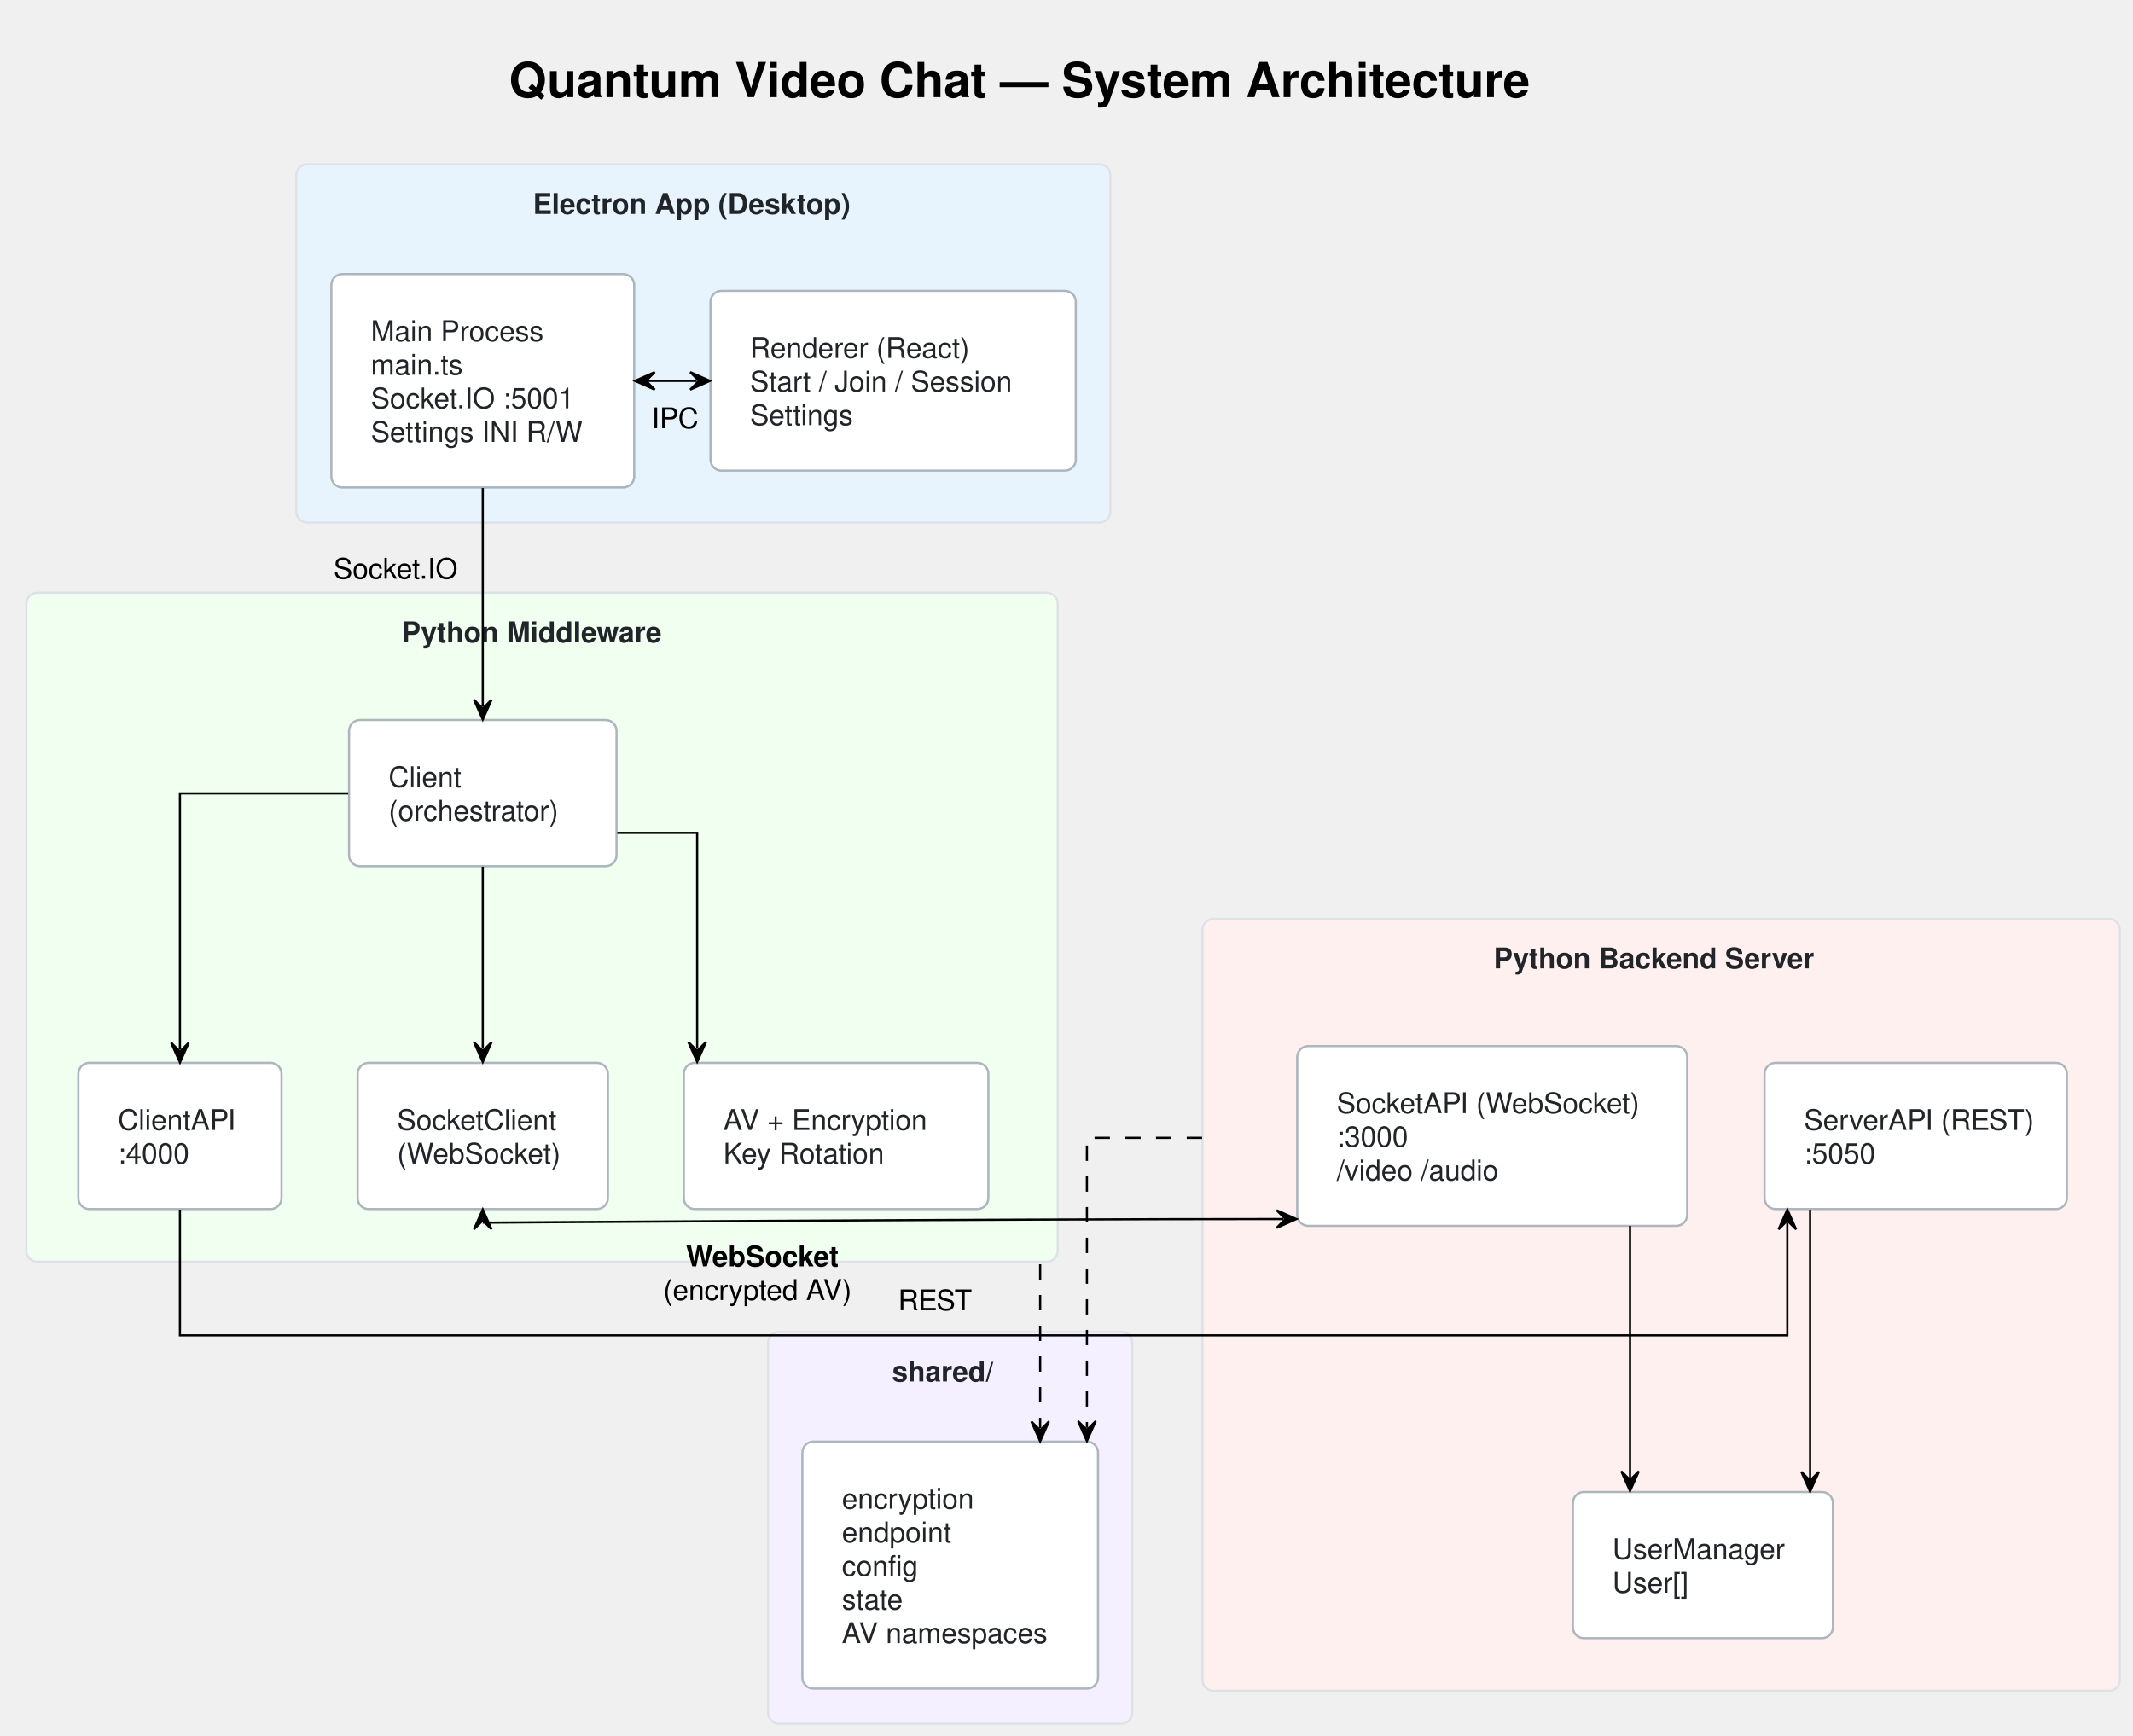
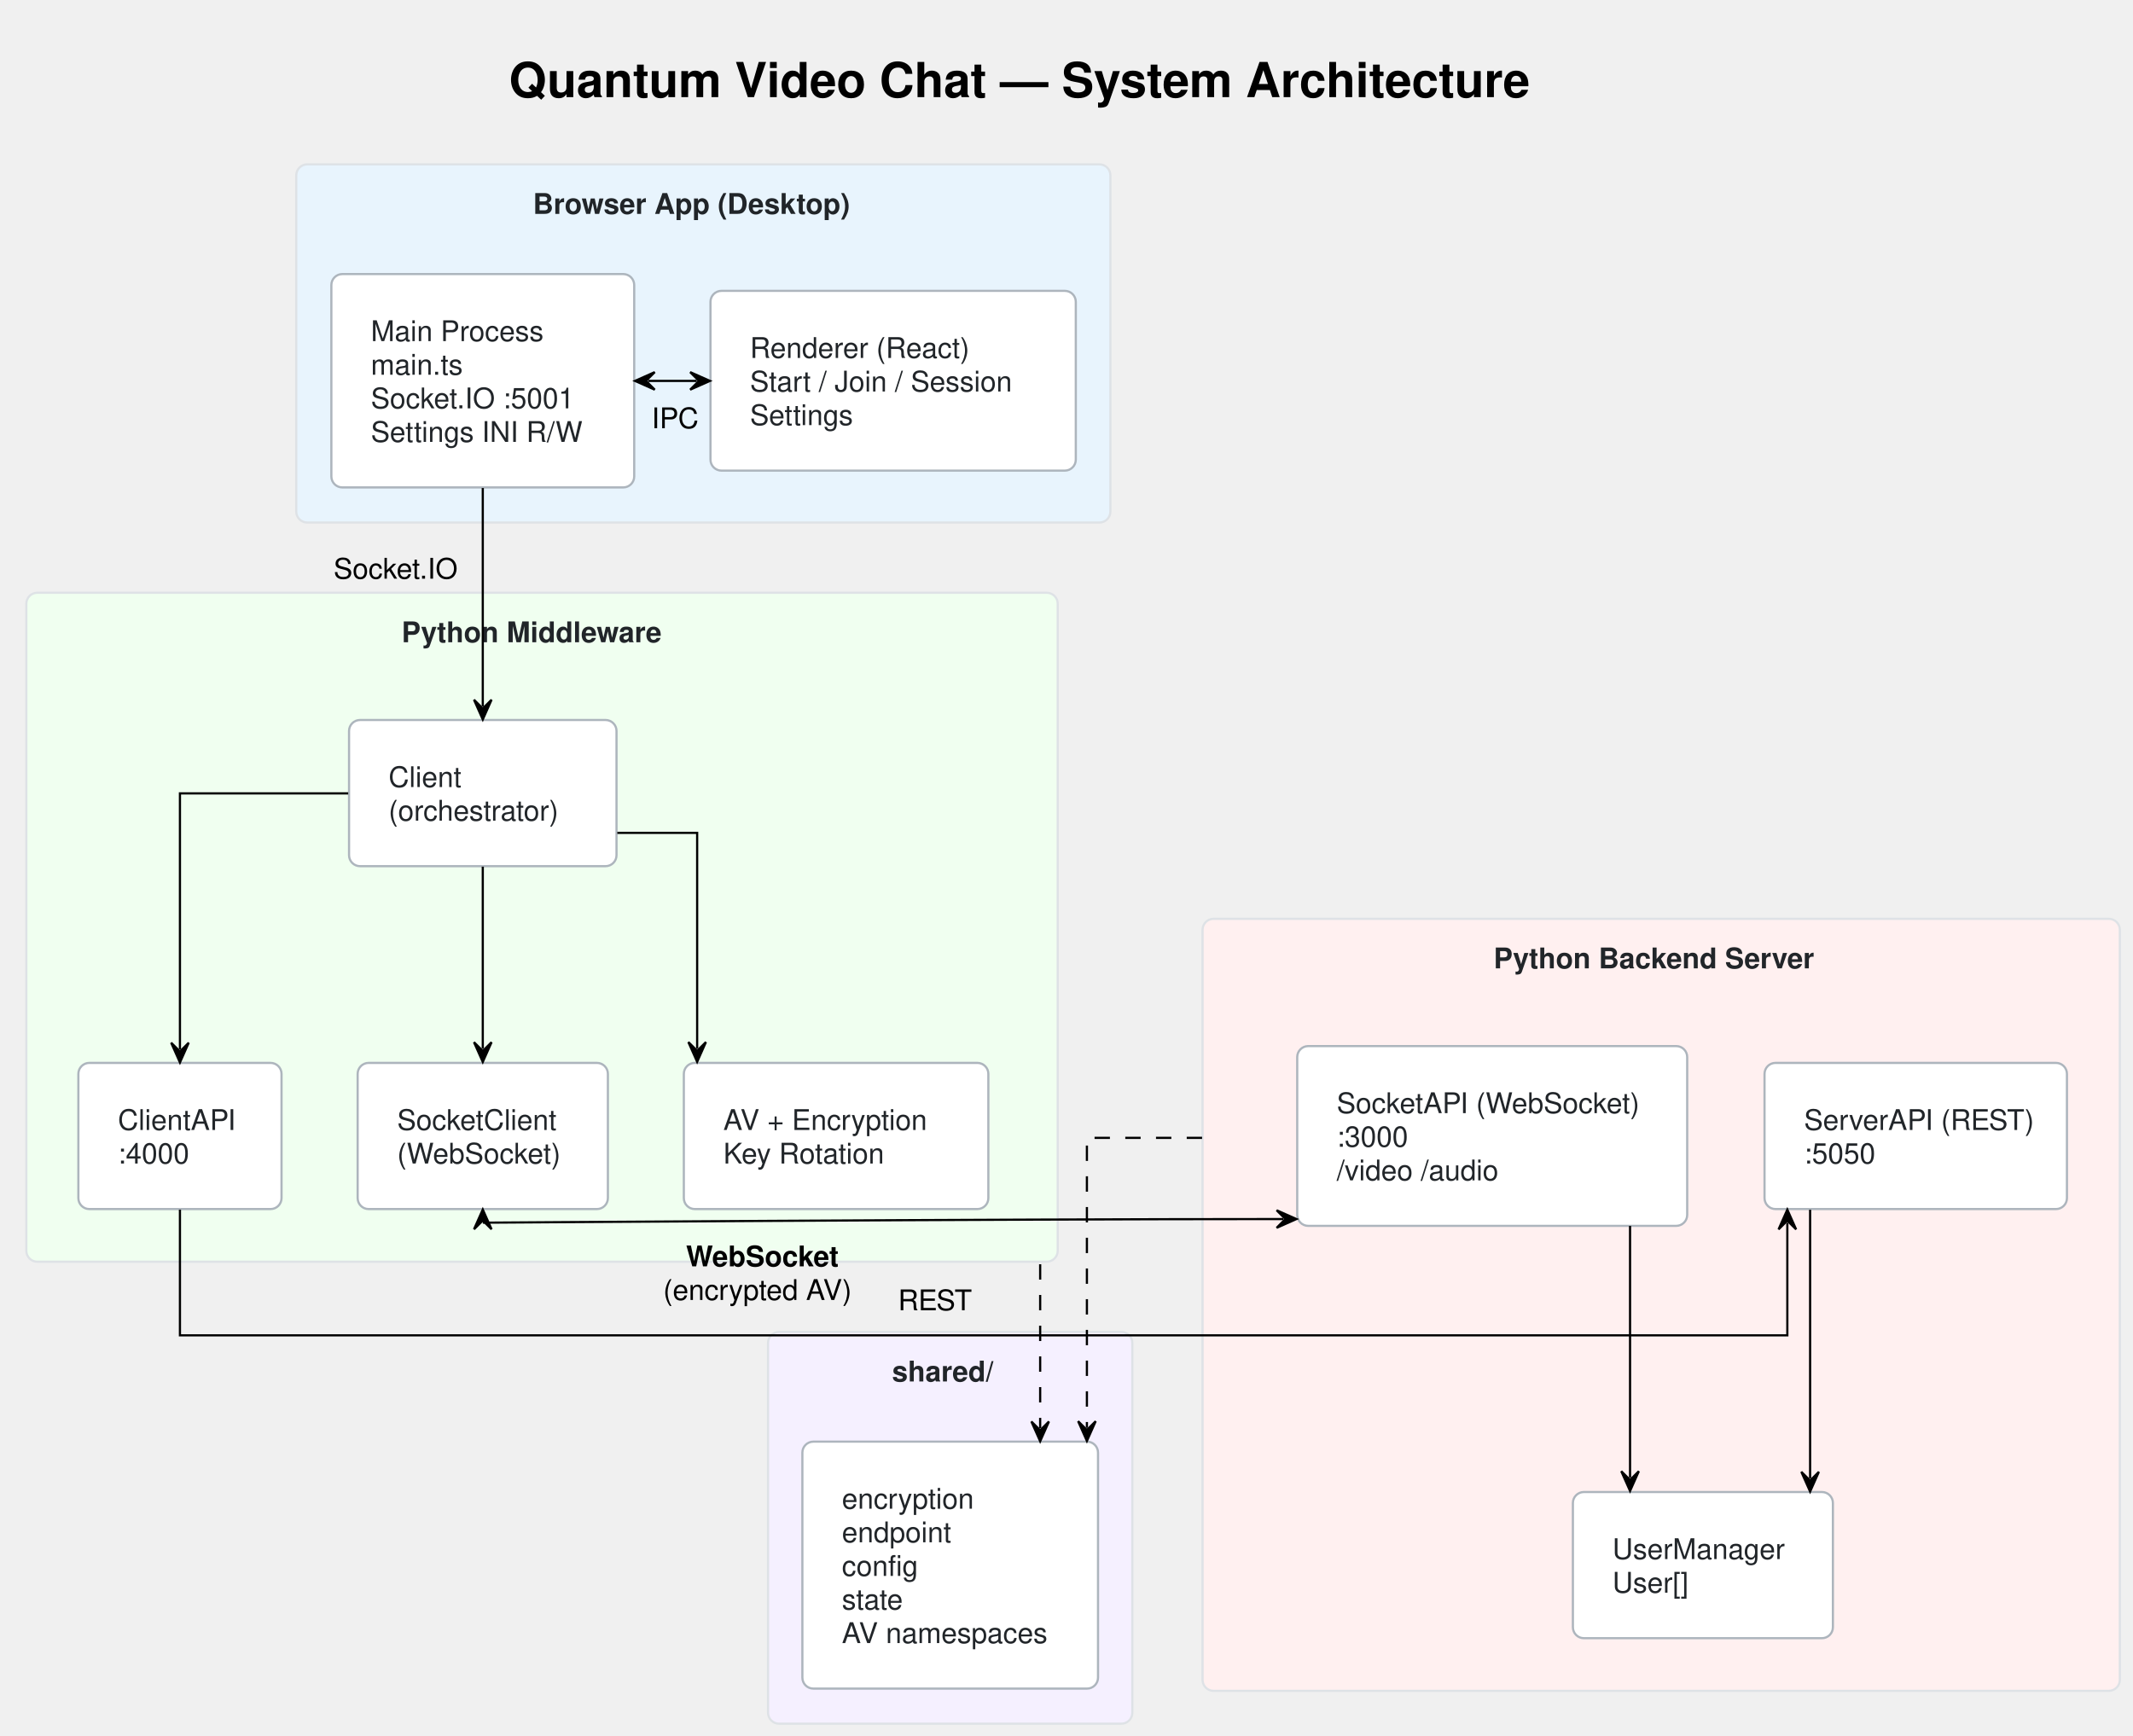
<svg xmlns="http://www.w3.org/2000/svg" contentStyleType="text/css" data-diagram-type="DESCRIPTION" height="791px" preserveAspectRatio="none" style="width:972px;height:791px;" version="1.1" viewBox="0 0 972 791" width="972px" zoomAndPan="magnify">
  <defs />
  <g>
    <g class="title" data-source-line="28">
      <text fill="#000000" font-family="'Segoe UI, Helvetica, Arial, sans-serif'" font-size="22" font-weight="bold" lengthAdjust="spacing" textLength="499.179" x="231.911" y="44.27">Quantum Video Chat — System Architecture</text>
    </g>
-     <g class="cluster" data-qualified-name="electron" data-source-line="30" id="ent0002">
+     <g class="cluster" data-qualified-name="browser" data-source-line="30" id="ent0002">
      <rect fill="#E8F4FD" height="163.24" rx="5" ry="5" style="stroke:#DEE2E6;stroke-width:1;" width="371" x="135" y="74.91" />
-       <text fill="#212529" font-family="'Segoe UI, Helvetica, Arial, sans-serif'" font-size="13" font-weight="bold" lengthAdjust="spacing" textLength="155.283" x="242.859" y="97.478">Electron App (Desktop)</text>
+       <text fill="#212529" font-family="'Segoe UI, Helvetica, Arial, sans-serif'" font-size="13" font-weight="bold" lengthAdjust="spacing" textLength="155.283" x="242.859" y="97.478">Browser App (Desktop)</text>
    </g>
    <g class="cluster" data-qualified-name="mw" data-source-line="36" id="ent0006">
      <rect fill="#F0FFF0" height="304.9" rx="5" ry="5" style="stroke:#DEE2E6;stroke-width:1;" width="470" x="12" y="270.15" />
      <text fill="#212529" font-family="'Segoe UI, Helvetica, Arial, sans-serif'" font-size="13" font-weight="bold" lengthAdjust="spacing" textLength="127.969" x="183.016" y="292.719">Python Middleware</text>
    </g>
    <g class="cluster" data-qualified-name="backend" data-source-line="46" id="ent0014">
      <rect fill="#FFF0F0" height="351.86" rx="5" ry="5" style="stroke:#DEE2E6;stroke-width:1;" width="418" x="548" y="418.77" />
      <text fill="#212529" font-family="'Segoe UI, Helvetica, Arial, sans-serif'" font-size="13" font-weight="bold" lengthAdjust="spacing" textLength="152.706" x="680.647" y="441.339">Python Backend Server</text>
    </g>
    <g class="cluster" data-qualified-name="shared" data-source-line="54" id="ent0020">
      <rect fill="#F5F0FF" height="178.55" rx="5" ry="5" style="stroke:#DEE2E6;stroke-width:1;" width="166" x="350" y="607.05" />
      <text fill="#212529" font-family="'Segoe UI, Helvetica, Arial, sans-serif'" font-size="13" font-weight="bold" lengthAdjust="spacing" textLength="53.022" x="406.489" y="629.619">shared/</text>
    </g>
-     <g class="entity" data-qualified-name="electron.main" data-source-line="31" id="ent0003">
+     <g class="entity" data-qualified-name="browser.main" data-source-line="31" id="ent0003">
      <rect fill="#FFFFFF" height="97.242" rx="5" ry="5" style="stroke:#ADB5BD;stroke-width:1;" width="138.007" x="151" y="124.91" />
      <text fill="#212529" font-family="'Segoe UI, Helvetica, Arial, sans-serif'" font-size="13" lengthAdjust="spacing" textLength="81.961" x="169" y="155.478">Main Process</text>
      <text fill="#212529" font-family="'Segoe UI, Helvetica, Arial, sans-serif'" font-size="13" lengthAdjust="spacing" textLength="46.744" x="169" y="170.789">main.ts</text>
      <text fill="#212529" font-family="'Segoe UI, Helvetica, Arial, sans-serif'" font-size="13" lengthAdjust="spacing" textLength="100.414" x="169" y="186.1">Socket.IO :5001</text>
      <text fill="#212529" font-family="'Segoe UI, Helvetica, Arial, sans-serif'" font-size="13" lengthAdjust="spacing" textLength="102.007" x="169" y="201.41">Settings INI R/W</text>
    </g>
-     <g class="entity" data-qualified-name="electron.renderer" data-source-line="32" id="ent0004">
+     <g class="entity" data-qualified-name="browser.renderer" data-source-line="32" id="ent0004">
      <rect fill="#FFFFFF" height="81.932" rx="5" ry="5" style="stroke:#ADB5BD;stroke-width:1;" width="166.476" x="323.76" y="132.56" />
      <text fill="#212529" font-family="'Segoe UI, Helvetica, Arial, sans-serif'" font-size="13" lengthAdjust="spacing" textLength="103.568" x="341.76" y="163.129">Renderer (React)</text>
      <text fill="#212529" font-family="'Segoe UI, Helvetica, Arial, sans-serif'" font-size="13" lengthAdjust="spacing" textLength="130.476" x="341.76" y="178.439">Start / Join / Session</text>
      <text fill="#212529" font-family="'Segoe UI, Helvetica, Arial, sans-serif'" font-size="13" lengthAdjust="spacing" textLength="50.527" x="341.76" y="193.75">Settings</text>
    </g>
    <g class="entity" data-qualified-name="mw.client" data-source-line="37" id="ent0007">
      <rect fill="#FFFFFF" height="66.621" rx="5" ry="5" style="stroke:#ADB5BD;stroke-width:1;" width="121.884" x="159.06" y="328.15" />
      <text fill="#212529" font-family="'Segoe UI, Helvetica, Arial, sans-serif'" font-size="13" lengthAdjust="spacing" textLength="36.683" x="177.06" y="358.719">Client</text>
      <text fill="#212529" font-family="'Segoe UI, Helvetica, Arial, sans-serif'" font-size="13" lengthAdjust="spacing" textLength="85.884" x="177.06" y="374.029">(orchestrator)</text>
    </g>
    <g class="entity" data-qualified-name="mw.clientapi" data-source-line="38" id="ent0008">
      <rect fill="#FFFFFF" height="66.621" rx="5" ry="5" style="stroke:#ADB5BD;stroke-width:1;" width="92.583" x="35.71" y="484.43" />
      <text fill="#212529" font-family="'Segoe UI, Helvetica, Arial, sans-serif'" font-size="13" lengthAdjust="spacing" textLength="56.583" x="53.71" y="514.999">ClientAPI</text>
      <text fill="#212529" font-family="'Segoe UI, Helvetica, Arial, sans-serif'" font-size="13" lengthAdjust="spacing" textLength="36.994" x="53.71" y="530.309">:4000</text>
    </g>
    <g class="entity" data-qualified-name="mw.socketclient" data-source-line="39" id="ent0009">
      <rect fill="#FFFFFF" height="66.621" rx="5" ry="5" style="stroke:#ADB5BD;stroke-width:1;" width="114.032" x="162.98" y="484.43" />
      <text fill="#212529" font-family="'Segoe UI, Helvetica, Arial, sans-serif'" font-size="13" lengthAdjust="spacing" textLength="78.032" x="180.98" y="514.999">SocketClient</text>
      <text fill="#212529" font-family="'Segoe UI, Helvetica, Arial, sans-serif'" font-size="13" lengthAdjust="spacing" textLength="76.35" x="180.98" y="530.309">(WebSocket)</text>
    </g>
    <g class="entity" data-qualified-name="mw.av" data-source-line="40" id="ent0010">
      <rect fill="#FFFFFF" height="66.621" rx="5" ry="5" style="stroke:#ADB5BD;stroke-width:1;" width="138.769" x="311.62" y="484.43" />
      <text fill="#212529" font-family="'Segoe UI, Helvetica, Arial, sans-serif'" font-size="13" lengthAdjust="spacing" textLength="102.769" x="329.62" y="514.999">AV + Encryption</text>
      <text fill="#212529" font-family="'Segoe UI, Helvetica, Arial, sans-serif'" font-size="13" lengthAdjust="spacing" textLength="79.555" x="329.62" y="530.309">Key Rotation</text>
    </g>
    <g class="entity" data-qualified-name="backend.restapi" data-source-line="47" id="ent0015">
      <rect fill="#FFFFFF" height="66.621" rx="5" ry="5" style="stroke:#ADB5BD;stroke-width:1;" width="137.81" x="804.09" y="484.43" />
      <text fill="#212529" font-family="'Segoe UI, Helvetica, Arial, sans-serif'" font-size="13" lengthAdjust="spacing" textLength="101.81" x="822.09" y="514.999">ServerAPI (REST)</text>
      <text fill="#212529" font-family="'Segoe UI, Helvetica, Arial, sans-serif'" font-size="13" lengthAdjust="spacing" textLength="36.994" x="822.09" y="530.309">:5050</text>
    </g>
    <g class="entity" data-qualified-name="backend.socketapi" data-source-line="48" id="ent0016">
      <rect fill="#FFFFFF" height="81.932" rx="5" ry="5" style="stroke:#ADB5BD;stroke-width:1;" width="177.711" x="591.14" y="476.77" />
      <text fill="#212529" font-family="'Segoe UI, Helvetica, Arial, sans-serif'" font-size="13" lengthAdjust="spacing" textLength="141.711" x="609.14" y="507.339">SocketAPI (WebSocket)</text>
      <text fill="#212529" font-family="'Segoe UI, Helvetica, Arial, sans-serif'" font-size="13" lengthAdjust="spacing" textLength="36.994" x="609.14" y="522.649">:3000</text>
      <text fill="#212529" font-family="'Segoe UI, Helvetica, Arial, sans-serif'" font-size="13" lengthAdjust="spacing" textLength="90.93" x="609.14" y="537.96">/video  /audio</text>
    </g>
    <g class="entity" data-qualified-name="backend.usermgr" data-source-line="49" id="ent0017">
      <rect fill="#FFFFFF" height="66.621" rx="5" ry="5" style="stroke:#ADB5BD;stroke-width:1;" width="118.488" x="716.76" y="680.01" />
      <text fill="#212529" font-family="'Segoe UI, Helvetica, Arial, sans-serif'" font-size="13" lengthAdjust="spacing" textLength="82.488" x="734.76" y="710.578">UserManager</text>
      <text fill="#212529" font-family="'Segoe UI, Helvetica, Arial, sans-serif'" font-size="13" lengthAdjust="spacing" textLength="36.651" x="734.76" y="725.889">User[]</text>
    </g>
    <g class="entity" data-qualified-name="shared.sharedlib" data-source-line="55" id="ent0021">
      <rect fill="#FFFFFF" height="112.553" rx="5" ry="5" style="stroke:#ADB5BD;stroke-width:1;" width="134.725" x="365.64" y="657.05" />
      <text fill="#212529" font-family="'Segoe UI, Helvetica, Arial, sans-serif'" font-size="13" lengthAdjust="spacing" textLength="66.936" x="383.64" y="687.619">encryption</text>
      <text fill="#212529" font-family="'Segoe UI, Helvetica, Arial, sans-serif'" font-size="13" lengthAdjust="spacing" textLength="56.348" x="383.64" y="702.929">endpoint</text>
      <text fill="#212529" font-family="'Segoe UI, Helvetica, Arial, sans-serif'" font-size="13" lengthAdjust="spacing" textLength="39.355" x="383.64" y="718.24">config</text>
      <text fill="#212529" font-family="'Segoe UI, Helvetica, Arial, sans-serif'" font-size="13" lengthAdjust="spacing" textLength="30.773" x="383.64" y="733.55">state</text>
      <text fill="#212529" font-family="'Segoe UI, Helvetica, Arial, sans-serif'" font-size="13" lengthAdjust="spacing" textLength="98.725" x="383.64" y="748.861">AV namespaces</text>
    </g>
    <g class="link" data-entity-1="ent0003" data-entity-2="ent0004" data-link-type="dependency" data-source-line="33" id="lnk5">
      <path d="M295.37,173.6 C306.49,173.6 306.1,173.6 317.51,173.6" fill="none" id="main-renderer" style="stroke:#000000;stroke-width:1;" />
      <polygon fill="#000000" points="289.37,173.6,298.37,177.6,294.37,173.6,298.37,169.6,289.37,173.6" style="stroke:#000000;stroke-width:1;" />
      <polygon fill="#000000" points="323.51,173.6,314.51,169.6,318.51,173.6,314.51,177.6,323.51,173.6" style="stroke:#000000;stroke-width:1;" />
      <text fill="#000000" font-family="'Segoe UI, Helvetica, Arial, sans-serif'" font-size="13" lengthAdjust="spacing" textLength="19.925" x="296.94" y="195.168">IPC</text>
    </g>
    <g class="link" data-entity-1="ent0007" data-entity-2="ent0008" data-link-type="dependency" data-source-line="41" id="lnk11">
      <path d="M158.67,361.6 C121.81,361.6 82,361.6 82,361.6 C82,361.6 82,432.36 82,478.24" fill="none" id="client-to-clientapi" style="stroke:#000000;stroke-width:1;" />
      <polygon fill="#000000" points="82,484.24,86,475.24,82,479.24,78,475.24,82,484.24" style="stroke:#000000;stroke-width:1;" />
    </g>
    <g class="link" data-entity-1="ent0007" data-entity-2="ent0009" data-link-type="dependency" data-source-line="42" id="lnk12">
      <path d="M220,394.99 C220,421.26 220,451.67 220,478" fill="none" id="client-to-socketclient" style="stroke:#000000;stroke-width:1;" />
      <polygon fill="#000000" points="220,484,224,475,220,479,216,475,220,484" style="stroke:#000000;stroke-width:1;" />
    </g>
    <g class="link" data-entity-1="ent0007" data-entity-2="ent0010" data-link-type="dependency" data-source-line="43" id="lnk13">
      <path d="M281.31,379.6 C300.94,379.6 317.69,379.6 317.69,379.6 C317.69,379.6 317.69,437.05 317.69,477.94" fill="none" id="client-to-av" style="stroke:#000000;stroke-width:1;" />
      <polygon fill="#000000" points="317.69,483.94,321.69,474.94,317.69,478.94,313.69,474.94,317.69,483.94" style="stroke:#000000;stroke-width:1;" />
    </g>
    <g class="link" data-entity-1="ent0015" data-entity-2="ent0017" data-link-type="dependency" data-source-line="50" id="lnk18">
      <path d="M824.86,551.36 C824.86,587.29 824.86,637.92 824.86,673.81" fill="none" id="restapi-to-usermgr" style="stroke:#000000;stroke-width:1;" />
      <polygon fill="#000000" points="824.86,679.81,828.86,670.81,824.86,674.81,820.86,670.81,824.86,679.81" style="stroke:#000000;stroke-width:1;" />
    </g>
    <g class="link" data-entity-1="ent0016" data-entity-2="ent0017" data-link-type="dependency" data-source-line="51" id="lnk19">
      <path d="M742.81,558.74 C742.81,594.58 742.81,640.01 742.81,673.53" fill="none" id="socketapi-to-usermgr" style="stroke:#000000;stroke-width:1;" />
      <polygon fill="#000000" points="742.81,679.53,746.81,670.53,742.81,674.53,738.81,670.53,742.81,679.53" style="stroke:#000000;stroke-width:1;" />
    </g>
    <g class="link" data-entity-1="ent0003" data-entity-2="ent0007" data-link-type="dependency" data-source-line="58" id="lnk22">
      <path d="M220,222.41 C220,255.59 220,292.58 220,321.92" fill="none" id="main-to-client" style="stroke:#000000;stroke-width:1;" />
      <polygon fill="#000000" points="220,327.92,224,318.92,220,322.92,216,318.92,220,327.92" style="stroke:#000000;stroke-width:1;" />
      <text fill="#000000" font-family="'Segoe UI, Helvetica, Arial, sans-serif'" font-size="13" lengthAdjust="spacing" textLength="59.306" x="152" y="263.738">Socket.IO</text>
    </g>
    <g class="link" data-entity-1="ent0008" data-entity-2="ent0015" data-link-type="dependency" data-source-line="59" id="lnk23">
      <path d="M82,551.31 C82,577.2 82,608.6 82,608.6 C82,608.6 814.48,608.6 814.48,608.6 C814.48,608.6 814.48,583.2 814.48,557.31" fill="none" id="clientapi-to-restapi" style="stroke:#000000;stroke-width:1;" />
      <polygon fill="#000000" points="814.48,551.31,810.48,560.31,814.48,556.31,818.48,560.31,814.48,551.31" style="stroke:#000000;stroke-width:1;" />
      <text fill="#000000" font-family="'Segoe UI, Helvetica, Arial, sans-serif'" font-size="13" lengthAdjust="spacing" textLength="30.488" x="409.24" y="597.168">REST</text>
    </g>
    <g class="link" data-entity-1="ent0009" data-entity-2="ent0016" data-link-type="dependency" data-source-line="60" id="lnk24">
      <path d="M220,557.26 C220,557.26 450.99,555.6 584.76,555.6" fill="none" id="socketclient-socketapi" style="stroke:#000000;stroke-width:1;" />
      <polygon fill="#000000" points="220,551.26,216,560.26,220,556.26,224,560.26,220,551.26" style="stroke:#000000;stroke-width:1;" />
      <polygon fill="#000000" points="590.76,555.6,581.76,551.6,585.76,555.6,581.76,559.6,590.76,555.6" style="stroke:#000000;stroke-width:1;" />
      <text fill="#000000" font-family="'Segoe UI, Helvetica, Arial, sans-serif'" font-size="13" font-weight="bold" lengthAdjust="spacing" textLength="71.741" x="312.633" y="577.168">WebSocket</text>
      <text fill="#000000" font-family="'Segoe UI, Helvetica, Arial, sans-serif'" font-size="13" lengthAdjust="spacing" textLength="92.587" x="302.21" y="592.479">(encrypted AV)</text>
    </g>
    <g class="link" data-entity-1="ent0006" data-entity-2="ent0021" data-link-type="dependency" data-source-line="61" id="lnk25">
      <path d="M474,576.2 C474,576.686 474,577.171 474,577.656 C474,579.596 474,581.53 474,583.455 C474,587.306 474,591.125 474,594.904 C474,602.462 474,609.861 474,617.037 C474,631.387 474,638.841 474,650.88" fill="none" id="mw-to-sharedlib" style="stroke:#000000;stroke-width:1;stroke-dasharray:7,7;" />
      <polygon fill="#000000" points="474,656.88,478,647.88,474,651.88,470,647.88,474,656.88" style="stroke:#000000;stroke-width:1;" />
    </g>
    <g class="link" data-entity-1="ent0014" data-entity-2="ent0021" data-link-type="dependency" data-source-line="62" id="lnk26">
      <path d="M547.785,518.6 C547.121,518.6 546.427,518.6 545.706,518.6 C539.933,518.6 532.408,518.6 524.94,518.6 C510.005,518.6 495.3,518.6 495.3,518.6 C495.3,518.6 495.3,593.25 495.3,650.74" fill="none" id="backend-to-sharedlib" style="stroke:#000000;stroke-width:1;stroke-dasharray:7,7;" />
      <polygon fill="#000000" points="495.3,656.74,499.3,647.74,495.3,651.74,491.3,647.74,495.3,656.74" style="stroke:#000000;stroke-width:1;" />
    </g>
  </g>
</svg>
